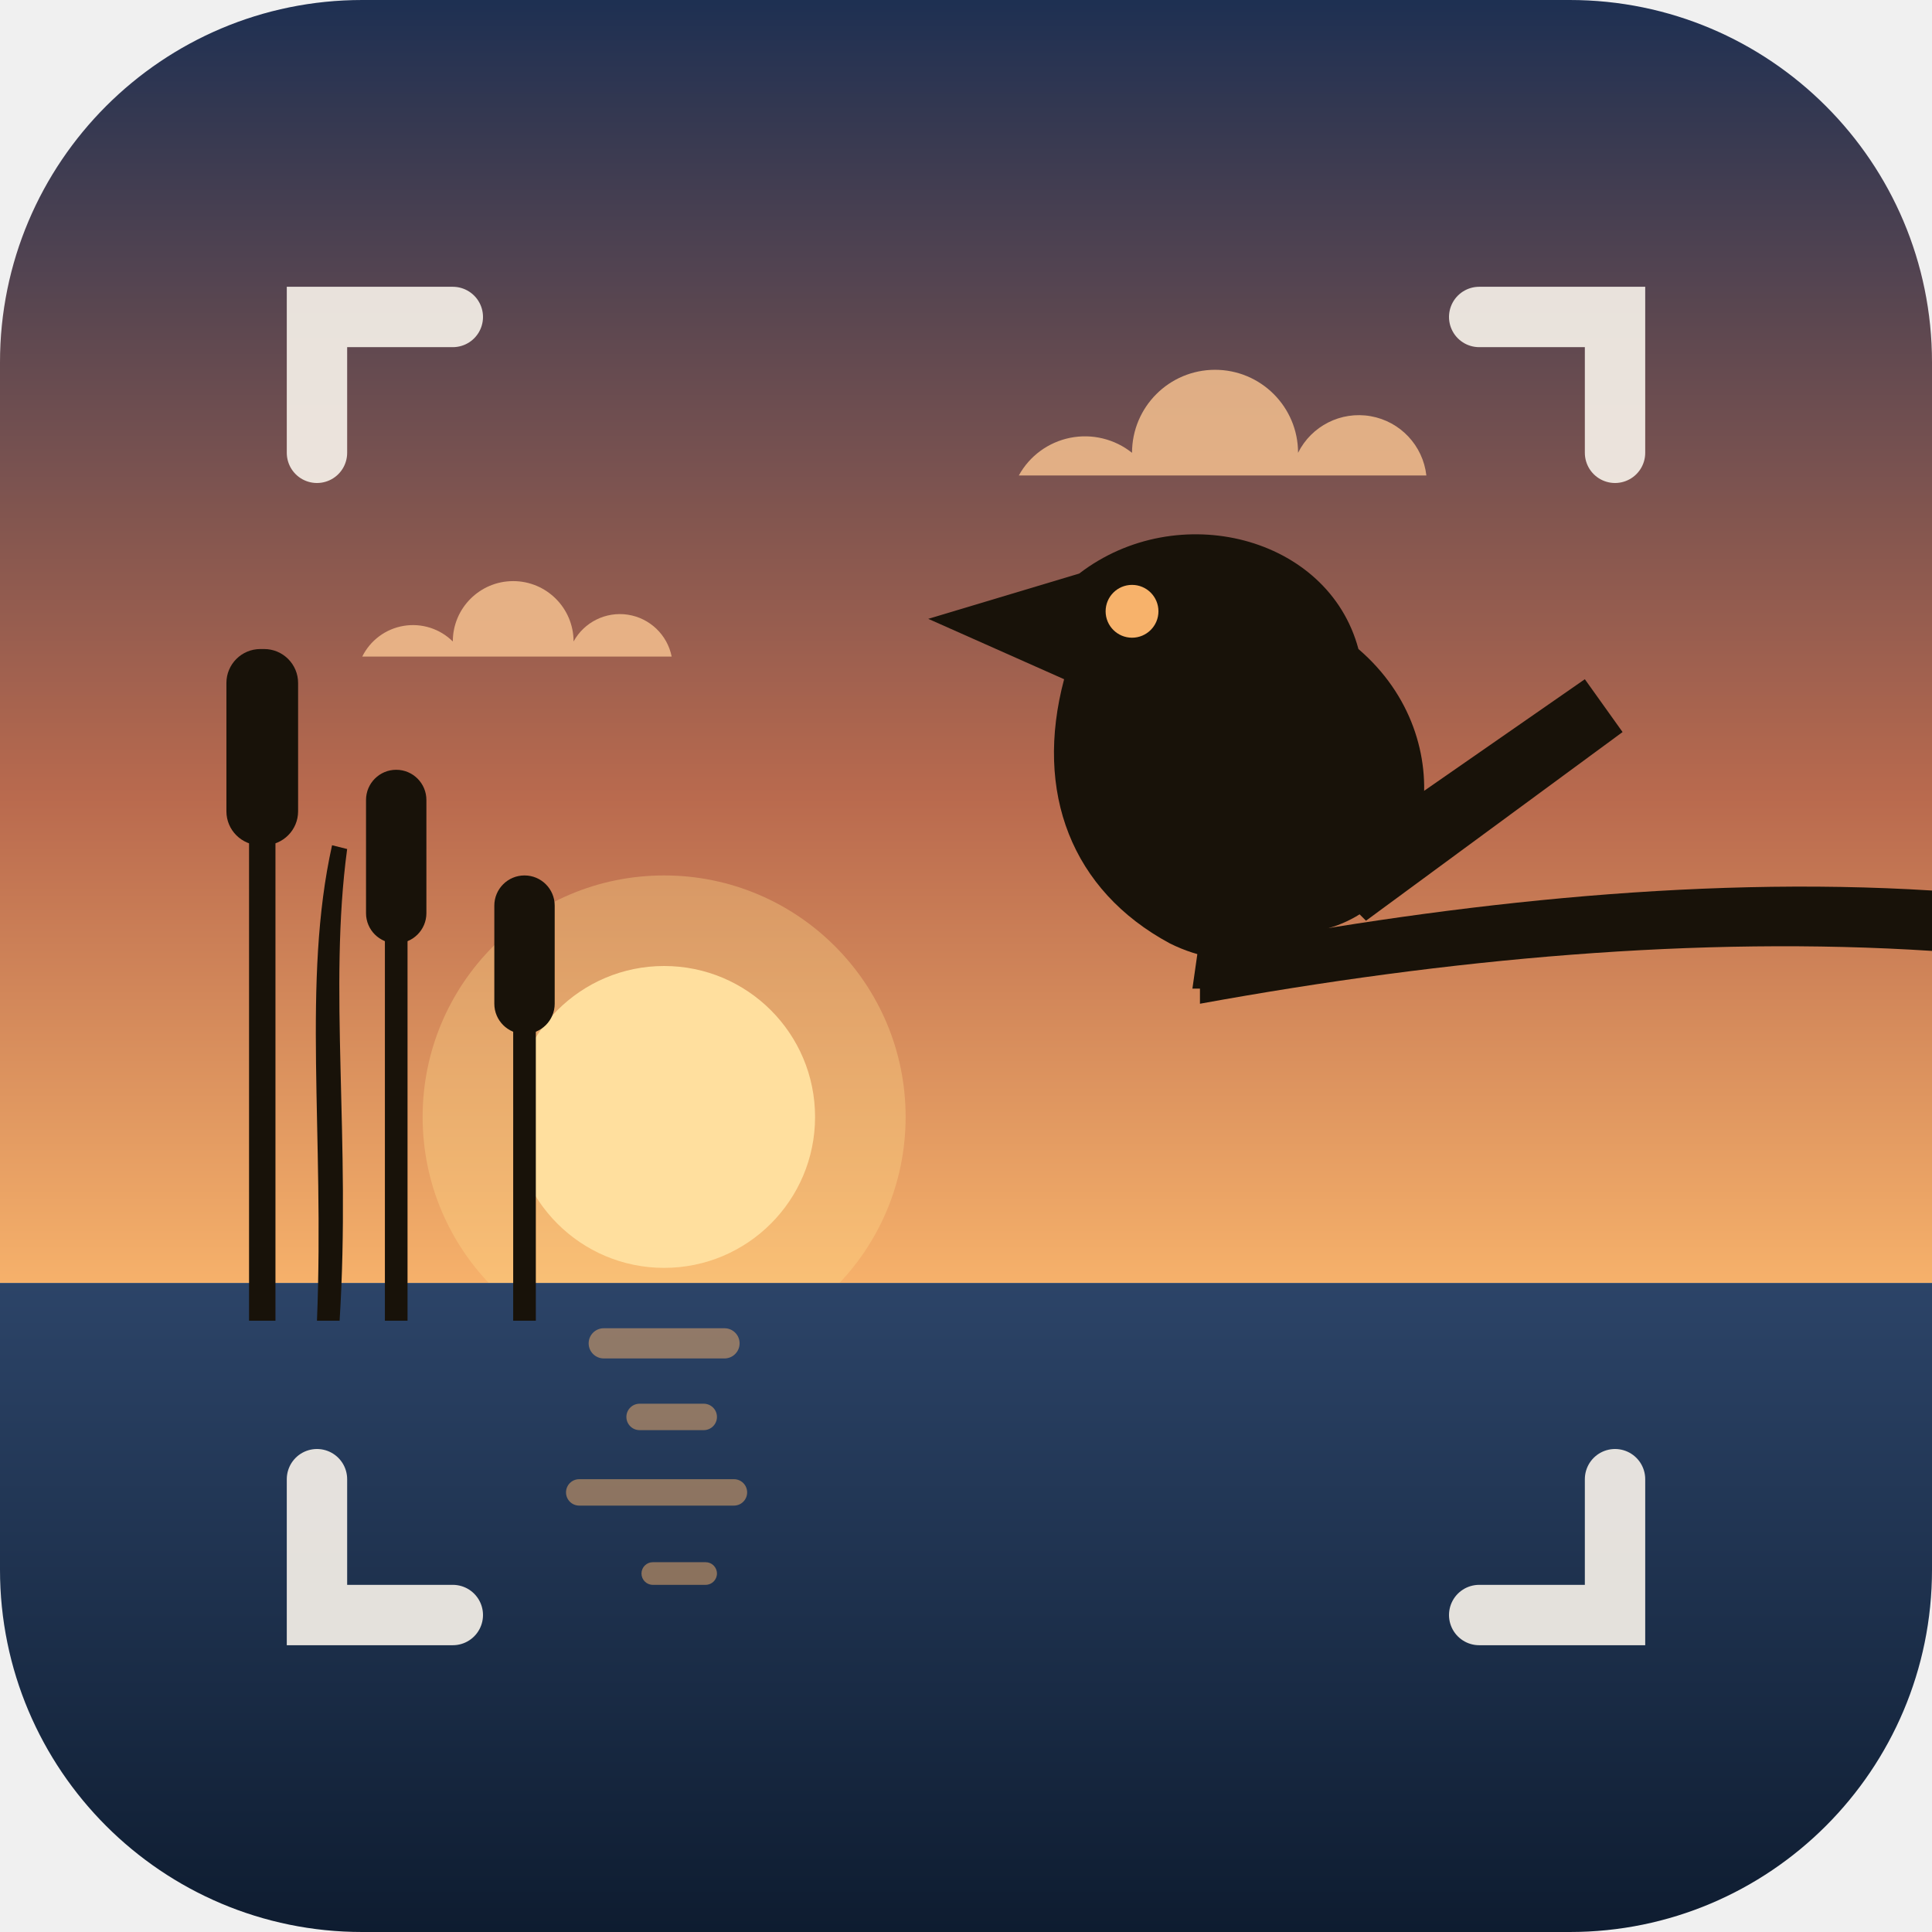
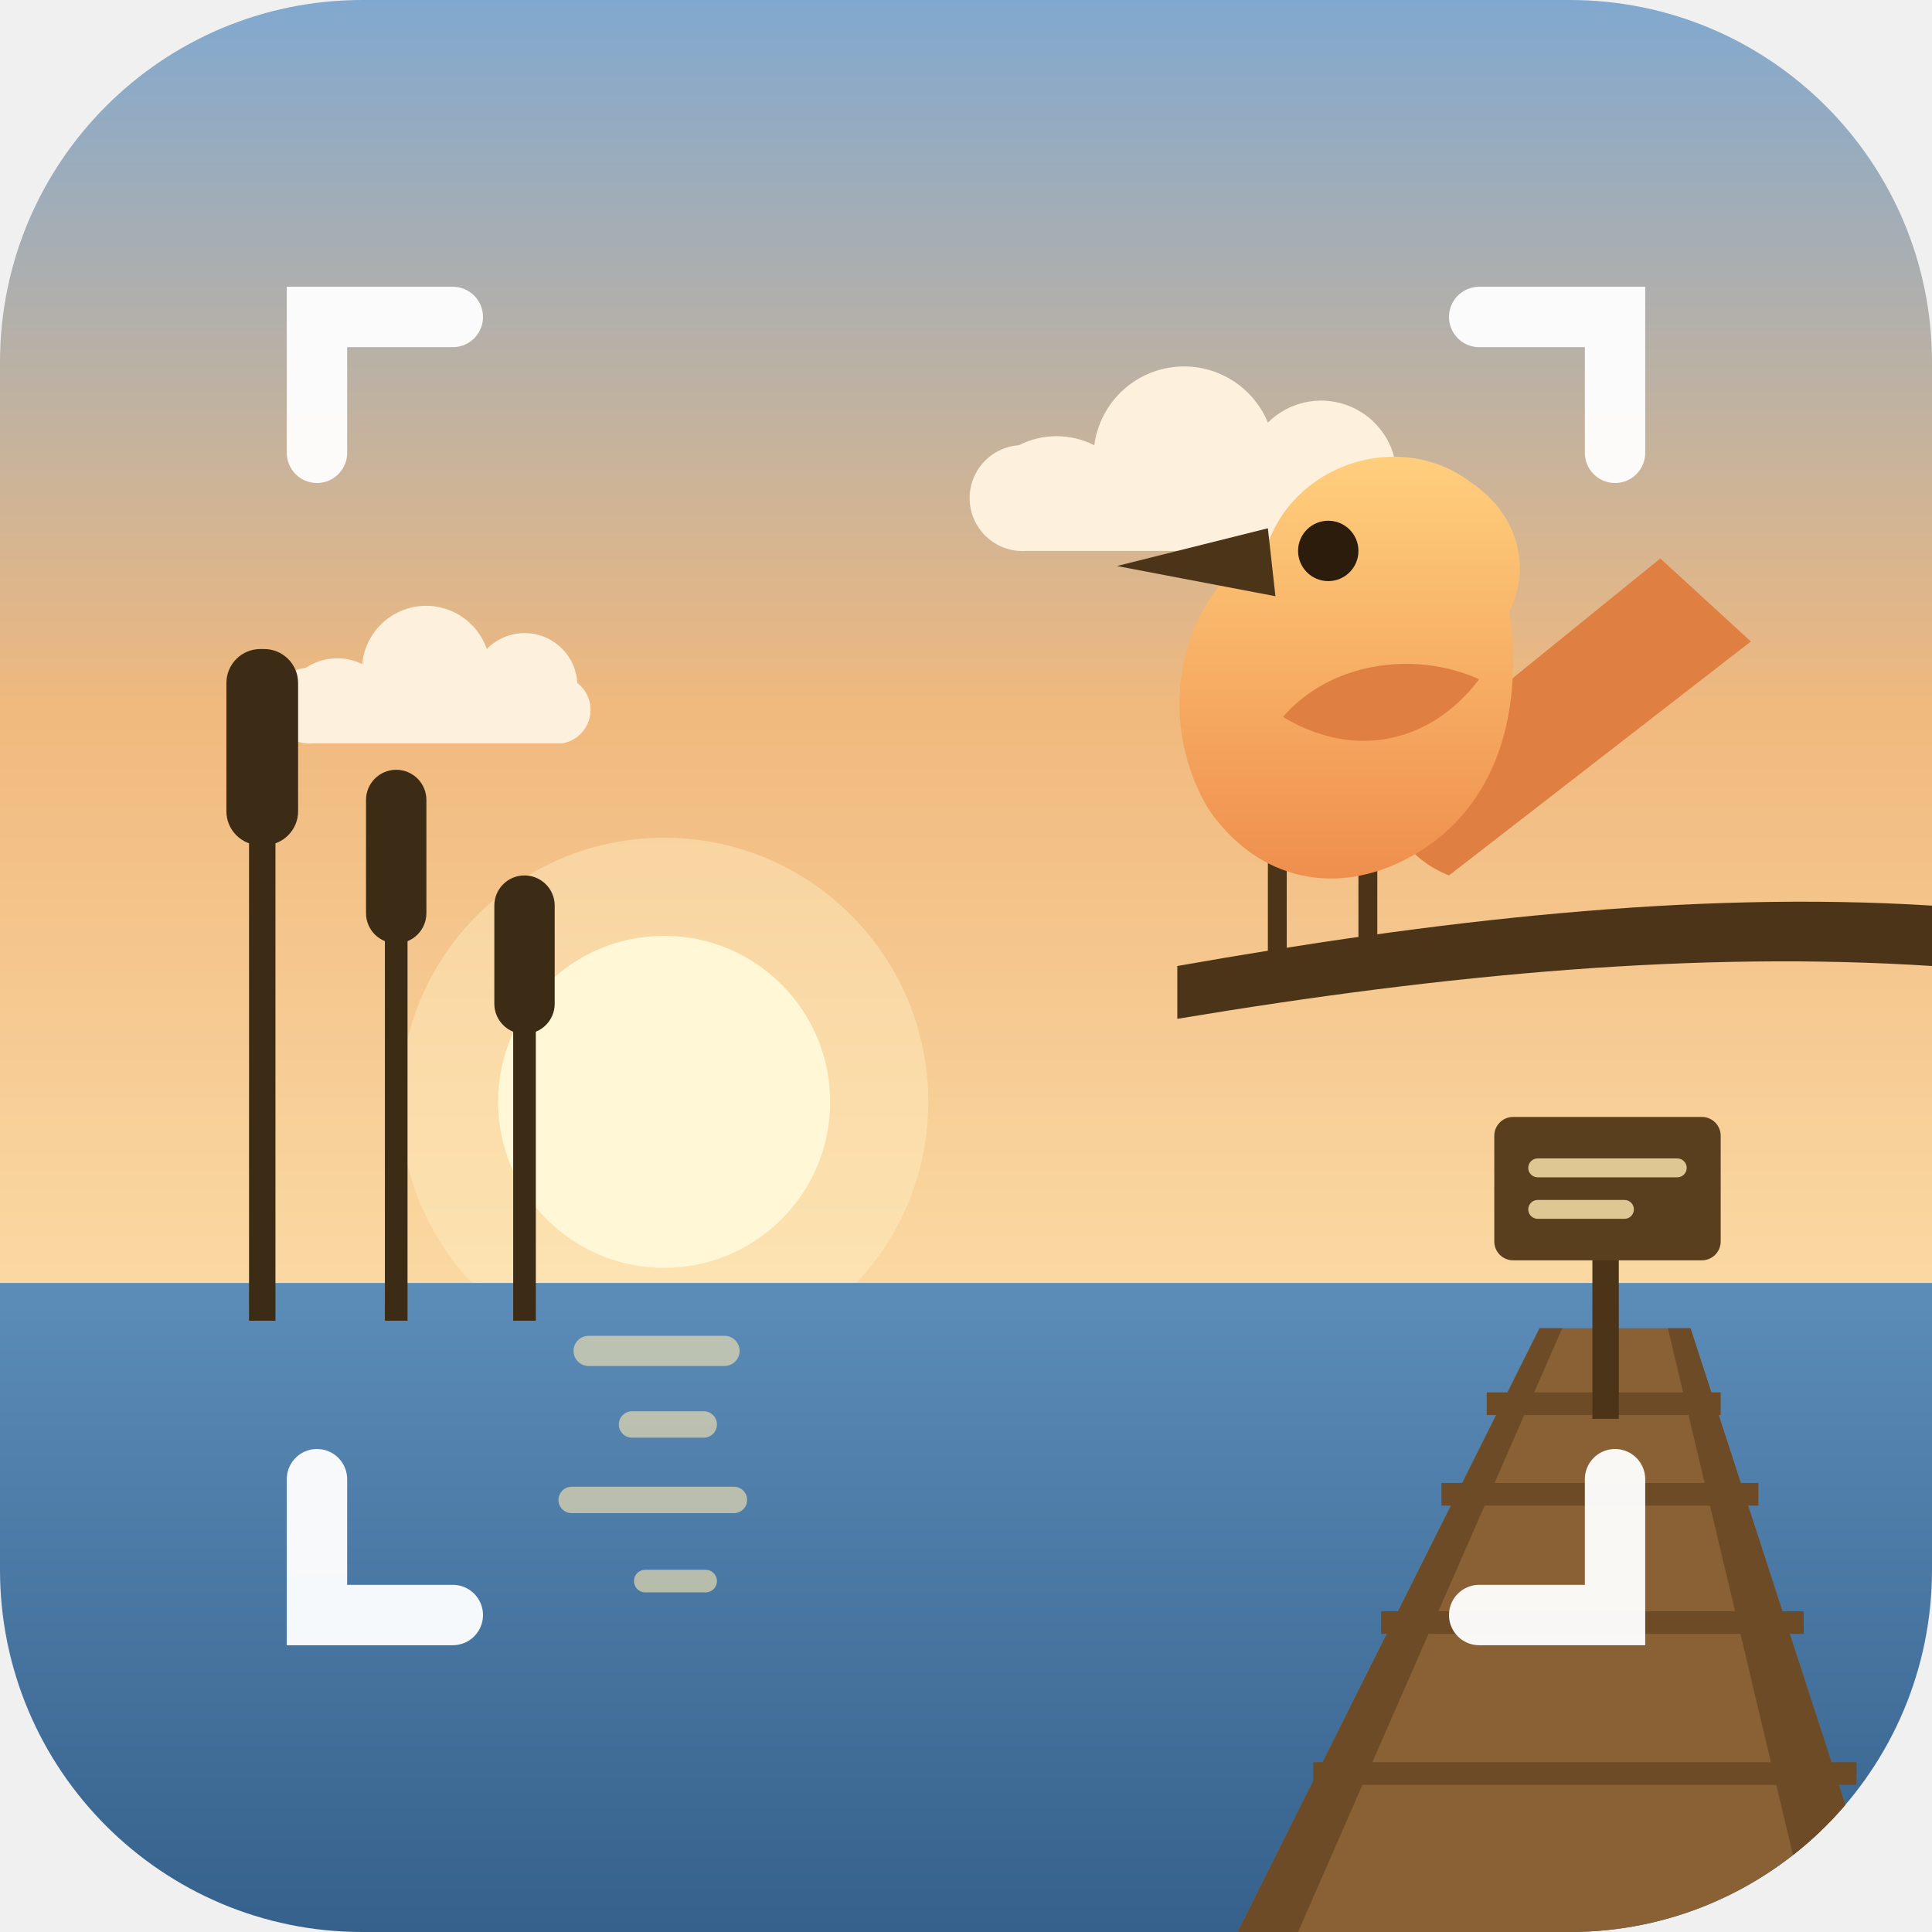
<svg xmlns="http://www.w3.org/2000/svg" viewBox="0 0 512 512">
  <defs>
    <linearGradient id="sky" x1="0" y1="0" x2="0" y2="1">
-       <stop offset="0" stop-color="#1c2f52" />
-       <stop offset="0.62" stop-color="#b96a4e" />
-       <stop offset="1" stop-color="#f7b26b" />
+       <stop offset="0" stop-color="#7fa8d0" />
+       <stop offset="0.55" stop-color="#f0b97e" />
+       <stop offset="1" stop-color="#fbd9a3" />
    </linearGradient>
    <linearGradient id="water" x1="0" y1="0" x2="0" y2="1">
-       <stop offset="0" stop-color="#2c4468" />
-       <stop offset="1" stop-color="#0e1c30" />
+       <stop offset="0" stop-color="#5c8cb8" />
+       <stop offset="1" stop-color="#35618c" />
+     </linearGradient>
+     <linearGradient id="bird" x1="0" y1="0" x2="0" y2="1">
+       <stop offset="0" stop-color="#ffcf7d" />
+       <stop offset="1" stop-color="#ef8f4d" />
    </linearGradient>
    <clipPath id="rr">
      <rect width="512" height="512" rx="96" />
    </clipPath>
  </defs>
  <g clip-path="url(#rr)">
    <rect width="512" height="340" fill="url(#sky)" />
-     <circle cx="176" cy="296" r="64" fill="#ffd98a" opacity="0.35" />
-     <circle cx="176" cy="296" r="40" fill="#ffdf9e" />
-     <g fill="#f4c08e" opacity="0.85">
-       <path d="M300 120 a22 22 0 0 1 44 0 a18 18 0 0 1 34 6 h-108 a20 20 0 0 1 30 -6 Z" />
-       <path d="M120 170 a16 16 0 0 1 32 0 a14 14 0 0 1 26 4 h-82 a15 15 0 0 1 24 -4 Z" />
+     <circle cx="176" cy="292" r="70" fill="#fff3c9" opacity="0.4" />
+     <circle cx="176" cy="292" r="44" fill="#fff7d6" />
+     <g fill="#fdf1dd">
+       <path d="M290 118 a24 24 0 0 1 46 -6 a20 20 0 0 1 34 12 a12 12 0 0 1 -6 22 h-92 a14 14 0 0 1 -2 -28 a22 22 0 0 1 20 0 Z" />
+       <path d="M96 176 a17 17 0 0 1 33 -4 a14 14 0 0 1 24 9 a9 9 0 0 1 -4 16 h-66 a10 10 0 0 1 -2 -20 a15 15 0 0 1 15 -1 Z" />
    </g>
    <rect y="340" width="512" height="172" fill="url(#water)" />
-     <g fill="#f7b26b" opacity="0.5">
-       <rect x="156" y="352" width="40" height="8" rx="4" />
-       <rect x="166" y="372" width="24" height="7" rx="3.5" />
-       <rect x="150" y="392" width="48" height="7" rx="3.5" />
-       <rect x="170" y="414" width="20" height="6" rx="3" />
+     <g fill="#ffe9b0" opacity="0.6">
+       <rect x="152" y="354" width="44" height="8" rx="4" />
+       <rect x="164" y="374" width="26" height="7" rx="3.5" />
+       <rect x="148" y="394" width="50" height="7" rx="3.5" />
+       <rect x="168" y="416" width="22" height="6" rx="3" />
    </g>
-     <g fill="#181209">
+     <g>
+       <path d="M328 512 L 500 512 L 448 352 L 408 352 Z" fill="#8a6134" />
+       <path d="M328 512 L 408 352 L 414 352 L 344 512 Z" fill="#6d4b26" />
+       <path d="M500 512 L 448 352 L 442 352 L 480 512 Z" fill="#6d4b26" />
+       <g stroke="#6d4b26" stroke-width="6">
+         <line x1="348" y1="470" x2="492" y2="470" />
+         <line x1="366" y1="430" x2="478" y2="430" />
+         <line x1="382" y1="396" x2="466" y2="396" />
+         <line x1="394" y1="372" x2="456" y2="372" />
+       </g>
+       <rect x="422" y="330" width="7" height="46" fill="#4c3418" />
+       <rect x="396" y="296" width="60" height="38" rx="5" fill="#5a3f1e" />
+       <g fill="#ffe9b0" opacity="0.8">
+         <rect x="405" y="307" width="42" height="5" rx="2.5" />
+         <rect x="405" y="318" width="28" height="5" rx="2.5" />
+       </g>
+     </g>
+     <g fill="#3d2c15">
      <rect x="66" y="200" width="7" height="150" />
      <rect x="60" y="172" width="19" height="52" rx="9" />
      <rect x="102" y="230" width="6" height="120" />
      <rect x="97" y="204" width="16" height="46" rx="8" />
      <rect x="136" y="256" width="6" height="94" />
      <rect x="131" y="232" width="16" height="42" rx="8" />
-       <path d="M84 350 C 86 300, 80 260, 88 224 L 92 225 C 87 262, 93 302, 90 350 Z" />
    </g>
-     <g fill="#181209">
-       <path d="M512 236 C 448 232, 380 240, 318 252 L 318 266 C 384 254, 450 248, 512 252 Z" />
-       <path d="M352 246                C 380 238, 388 196, 360 172                C 352 142, 312 132, 286 152                L 246 164                L 282 180                C 274 210, 284 236, 310 250                C 326 258, 342 254, 352 246 Z" />
-       <path d="M348 230 L 420 180 L 430 194 L 362 244 Z" />
-       <path d="M318 248 L 316 262 L 326 262 L 328 250 Z" />
+     <path d="M512 240 C 448 236, 380 244, 312 256 L 312 270 C 384 258, 450 252, 512 256 Z" fill="#4c3418" />
+     <g>
+       <path d="M366 208 L 440 148 L 464 170 L 384 232 C 374 228, 368 220, 366 208 Z" fill="#e07f42" />
+       <rect x="336" y="224" width="5" height="34" fill="#4c3418" />
+       <rect x="360" y="222" width="5" height="36" fill="#4c3418" />
+       <path d="M320 214                C 306 190, 312 158, 336 144                C 344 122, 372 114, 390 128                C 402 136, 406 150, 400 162                C 404 190, 396 216, 372 228                C 352 238, 332 232, 320 214 Z" fill="url(#bird)" />
+       <path d="M336 140 L 296 150 L 338 158 Z" fill="#4c3418" />
+       <circle cx="352" cy="146" r="8" fill="#2b1c0c" />
+       <path d="M340 190 C 352 176, 374 172, 392 180 C 380 196, 360 202, 340 190 Z" fill="#e07f42" />
    </g>
-     <circle cx="300" cy="162" r="7" fill="#f7b26b" />
  </g>
-   <g fill="none" stroke="#f5f0e8" stroke-opacity="0.92" stroke-width="16" stroke-linecap="round">
+   <g fill="none" stroke="#ffffff" stroke-opacity="0.95" stroke-width="16" stroke-linecap="round">
    <path d="M120 84 H84 V120" />
    <path d="M392 84 H428 V120" />
    <path d="M120 428 H84 V392" />
    <path d="M392 428 H428 V392" />
  </g>
</svg>
